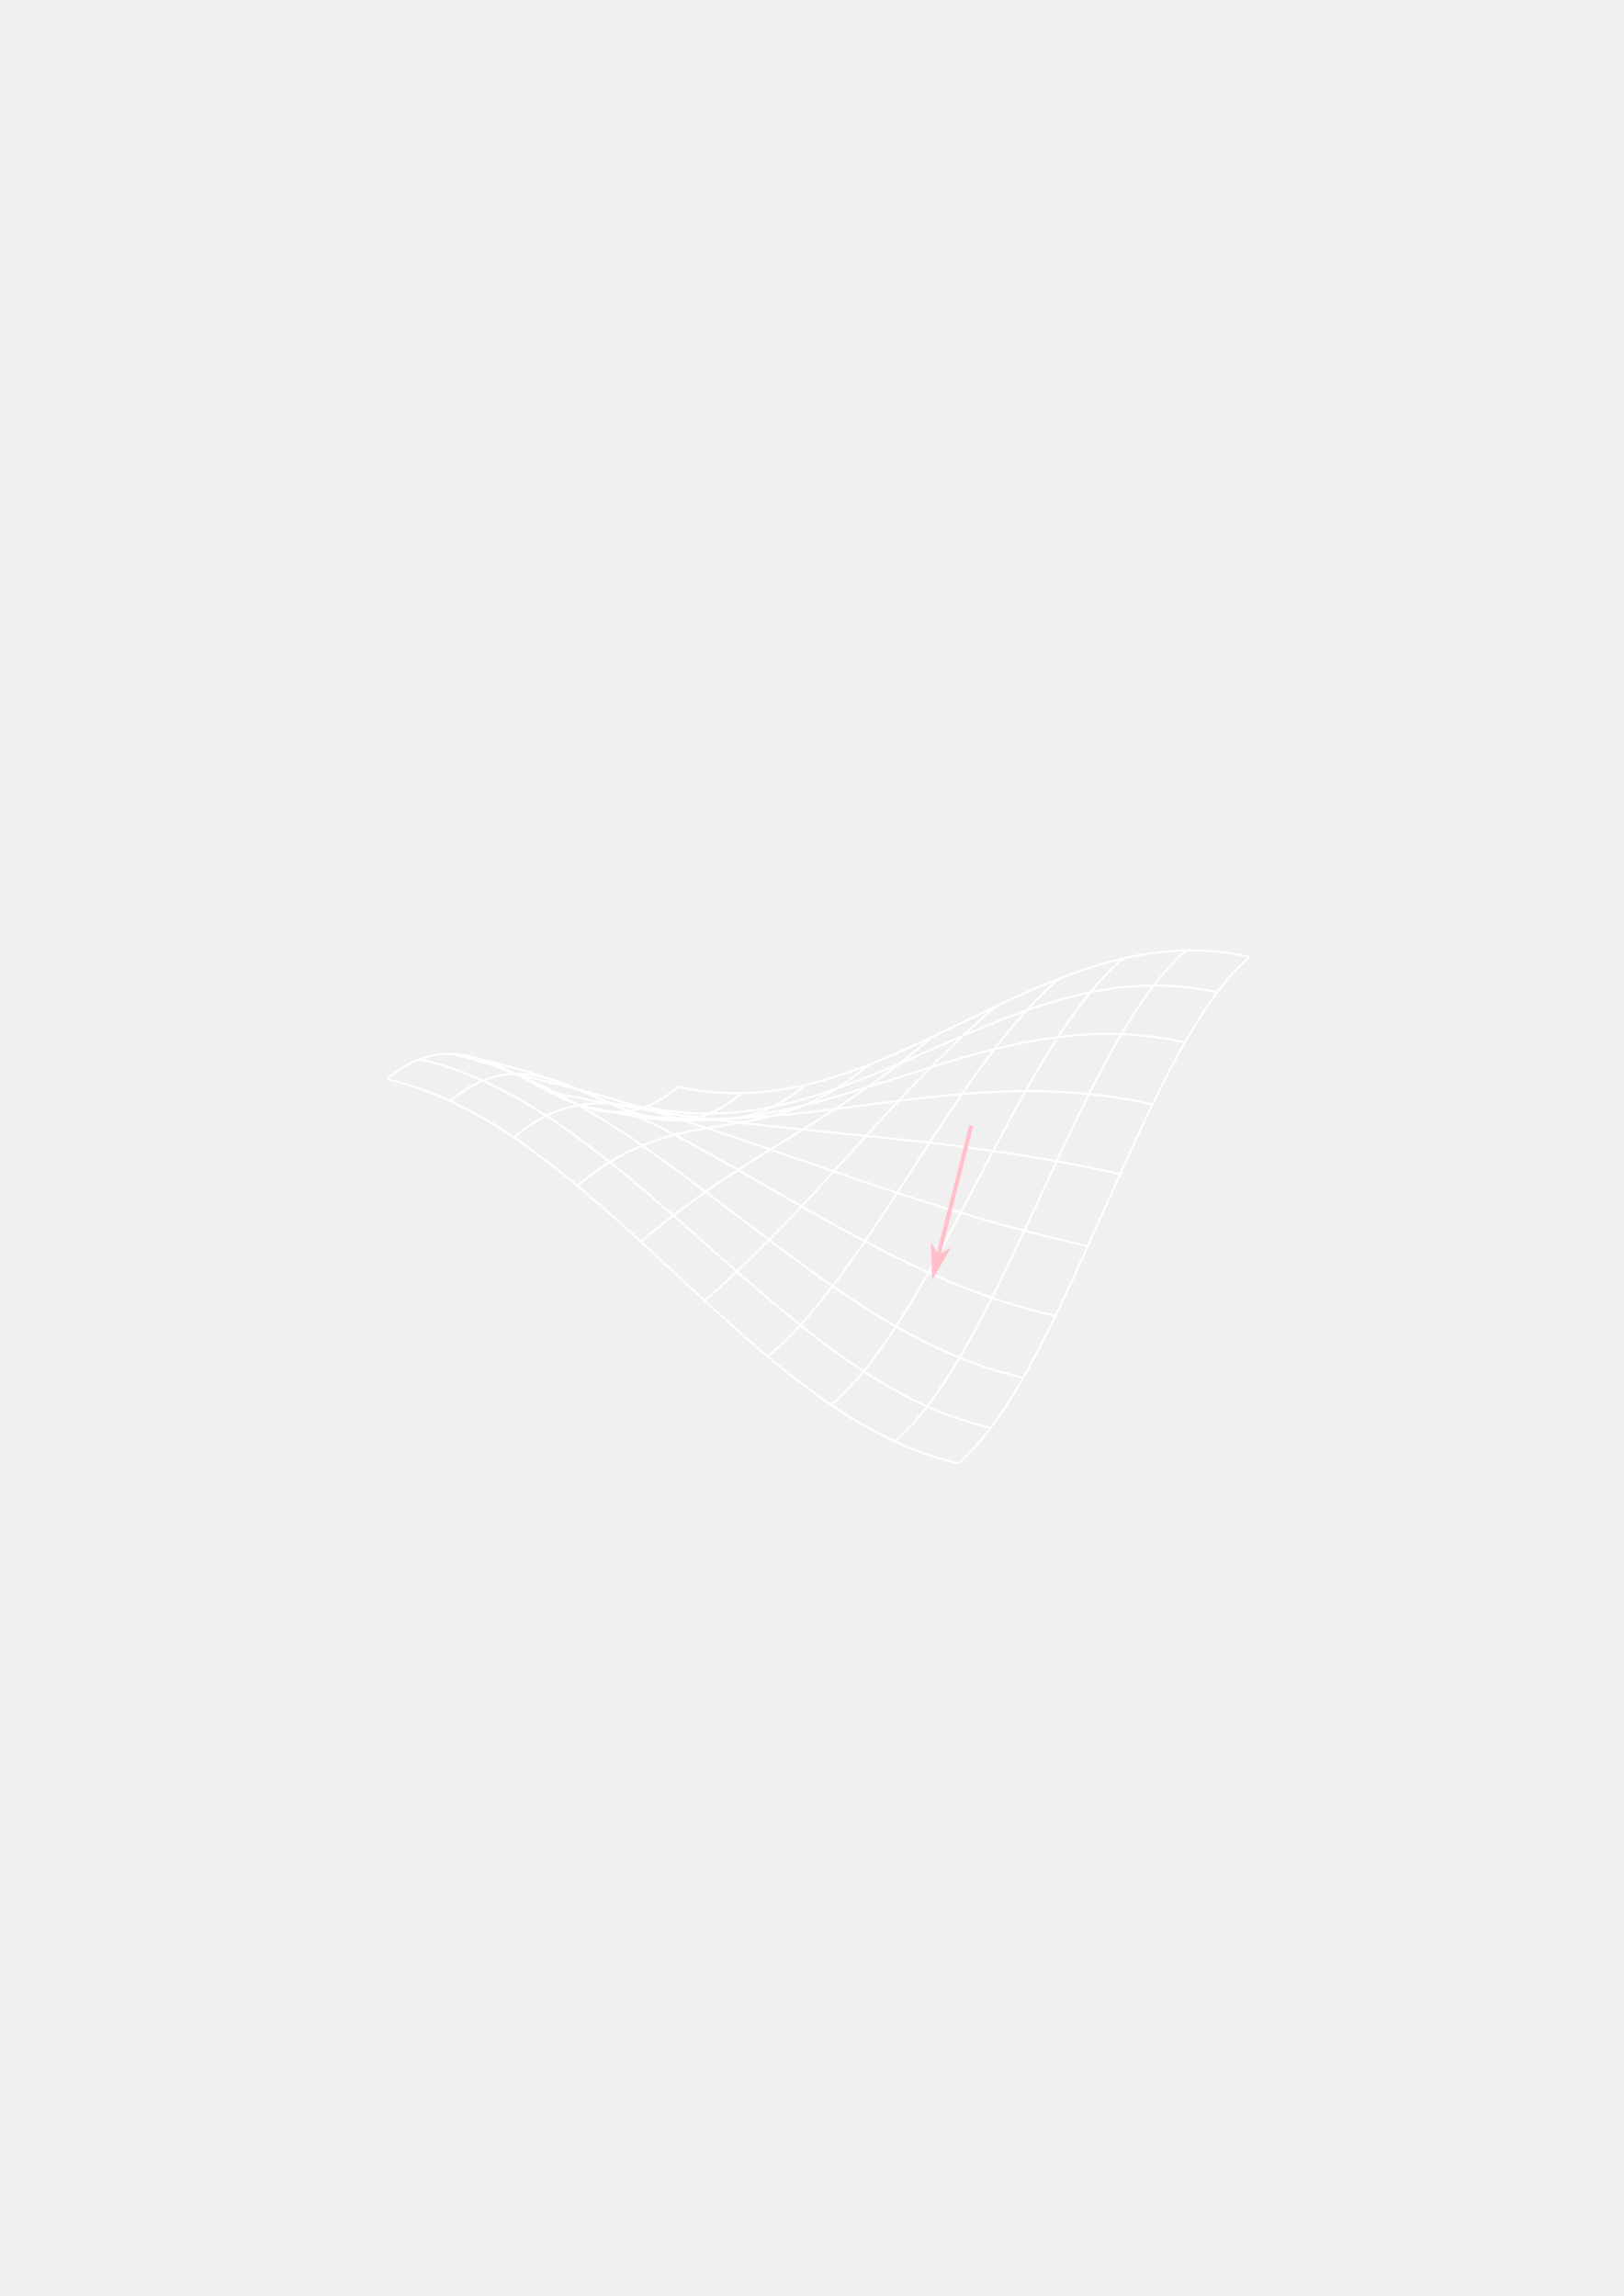
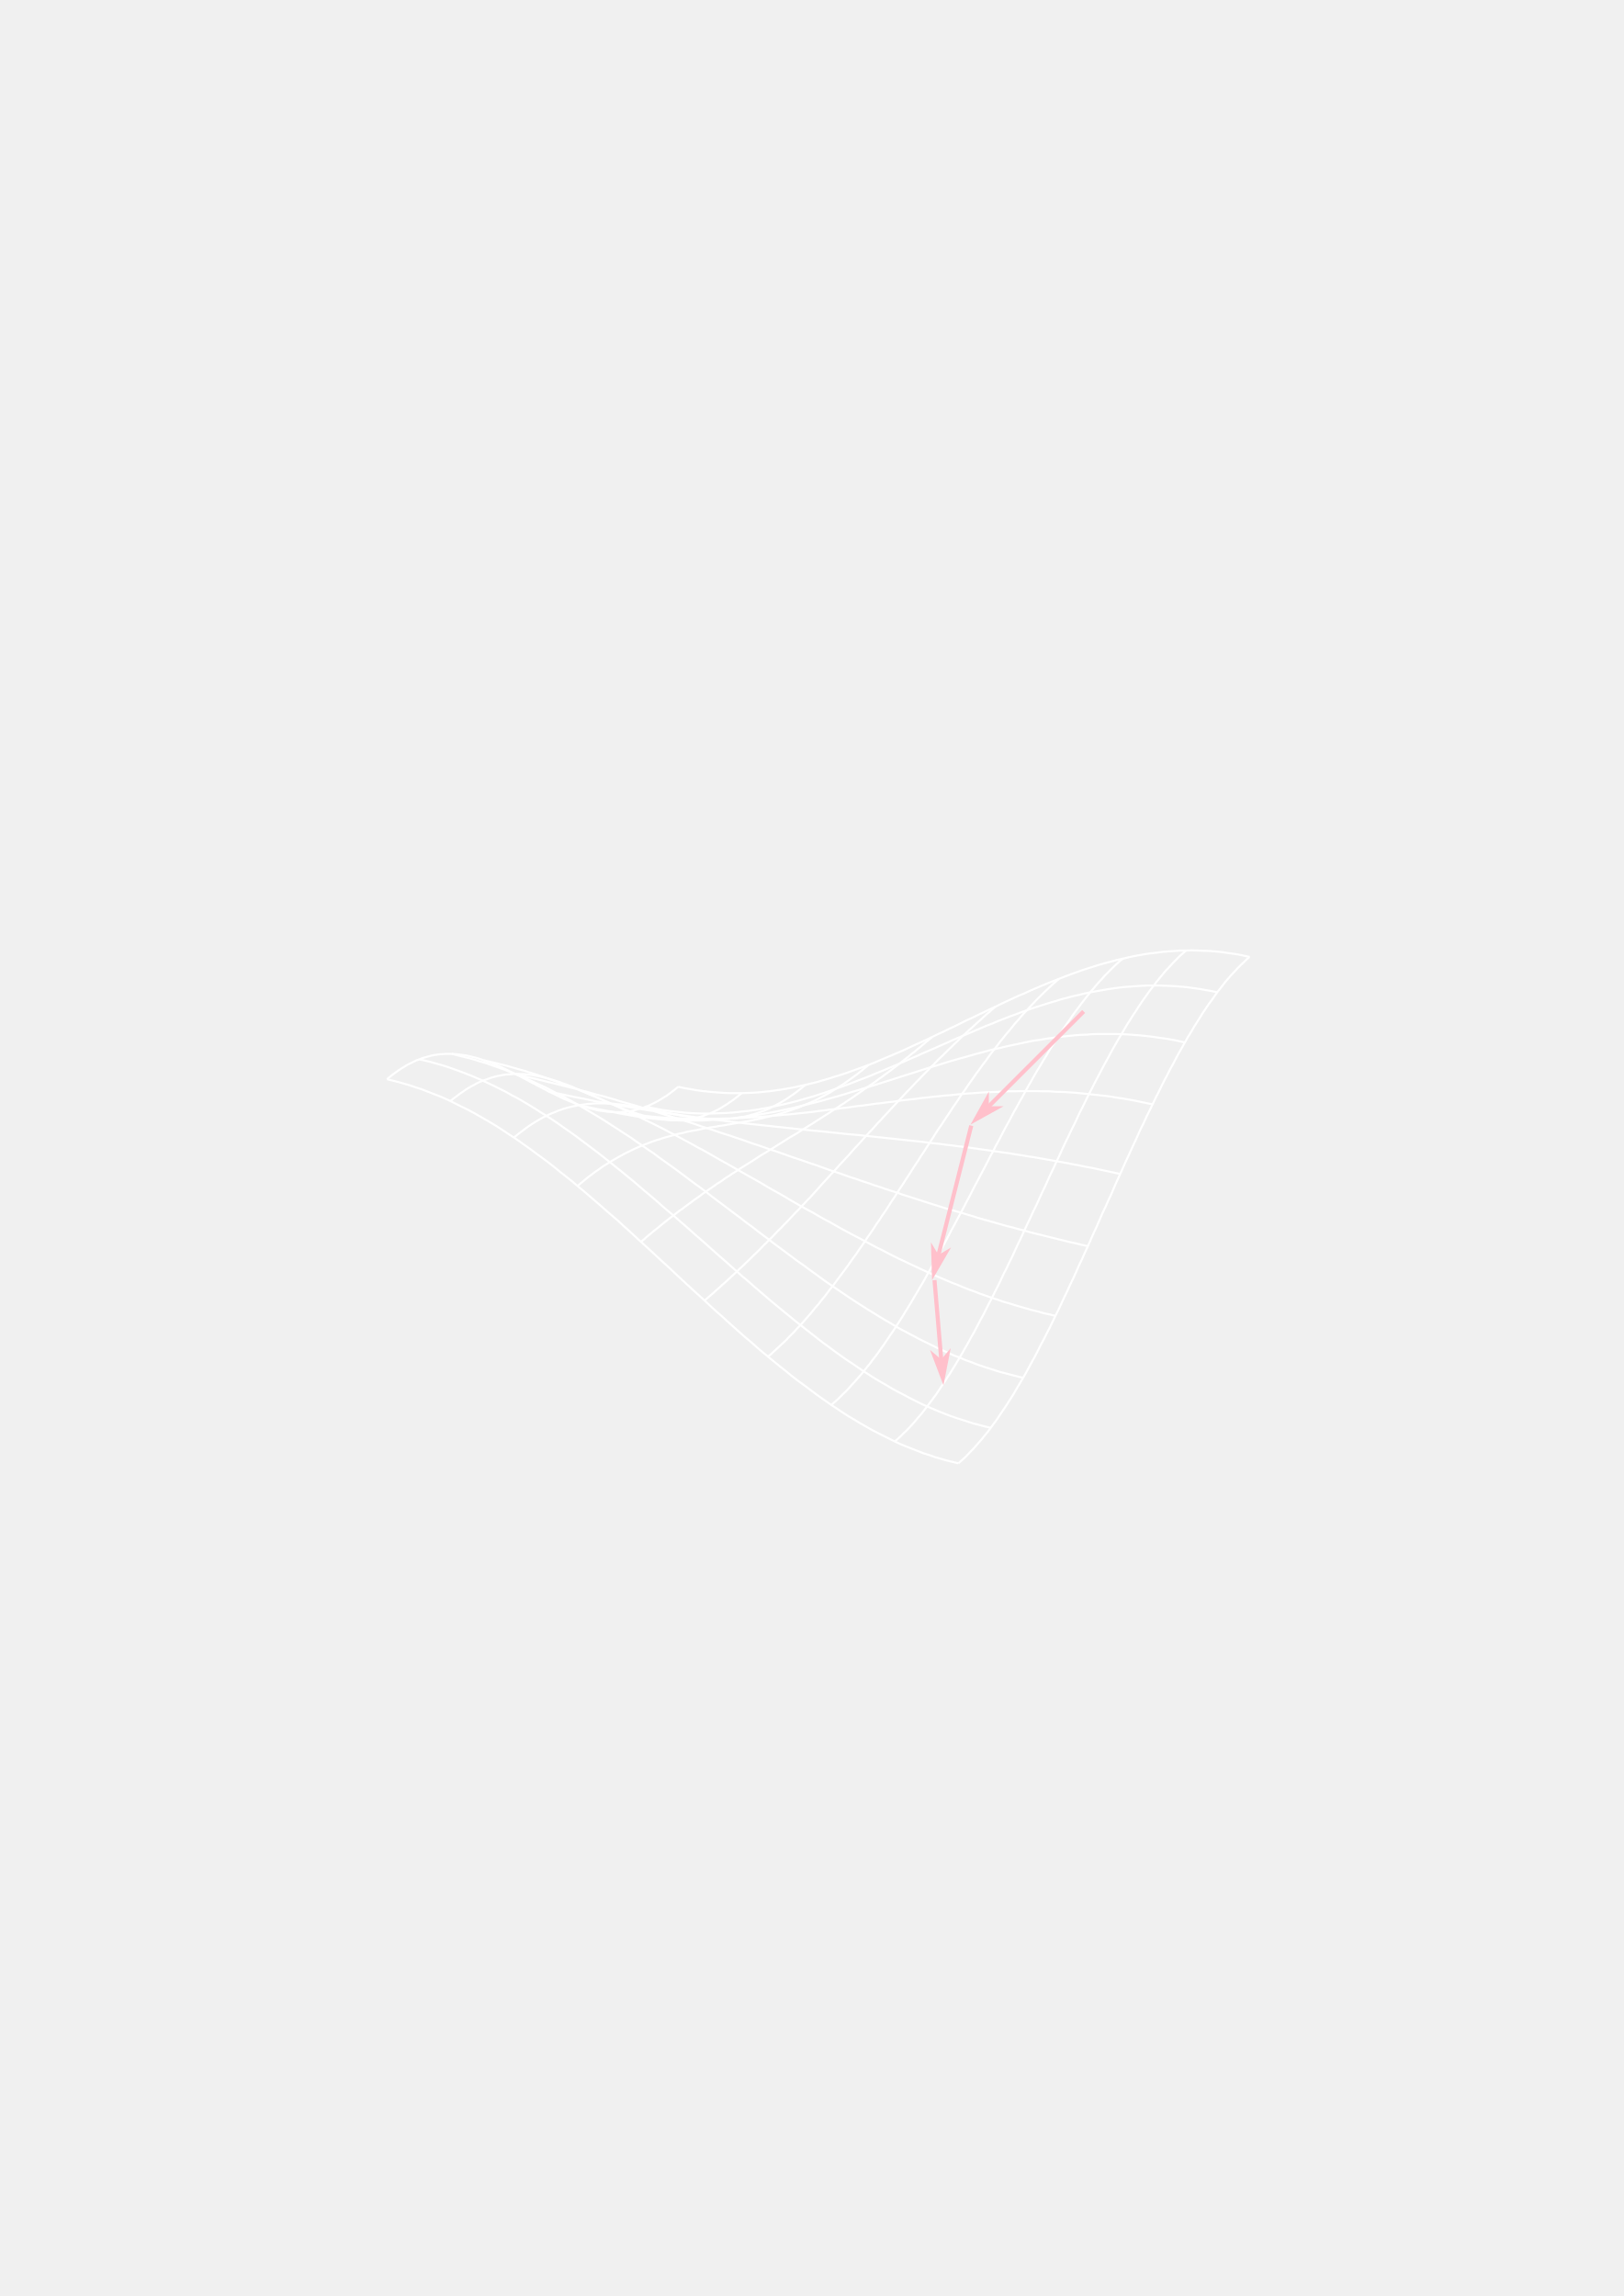
<svg xmlns="http://www.w3.org/2000/svg" xmlns:xlink="http://www.w3.org/1999/xlink" width="210mm" height="297mm" id="svg3238" version="1.1">
  <defs id="defs3240">
    <marker style="overflow:visible;" id="Arrow1Mend" refX="0.0" refY="0.0" orient="auto">
      <path transform="scale(0.4) rotate(180) translate(10,0)" style="fill-rule:evenodd;stroke:#000000;stroke-width:1.0pt;" d="M 0.0,0.0 L 5.0,-5.0 L -12.5,0.0 L 5.0,5.0 L 0.0,0.0 z " id="path4288" />
    </marker>
    <defs id="defs11">
      <circle style="stroke-width:0.5" cy="0" cx="0" id="gpDot" r="0.5" />
      <path style="stroke:currentColor;stroke-width:0.222" id="gpPt0" d="M -1,0 H 1 M 0,-1 v 2" />
      <path style="stroke:currentColor;stroke-width:0.222" id="gpPt1" d="M -1,-1 1,1 M 1,-1 -1,1" />
      <path style="stroke:currentColor;stroke-width:0.222" id="gpPt2" d="M -1,0 1,0 M 0,-1 0,1 m -1,-2 2,2 m -2,0 2,-2" />
      <rect style="stroke:currentColor;stroke-width:0.222" id="gpPt3" x="-1" y="-1" width="2" height="2" />
      <rect style="fill:currentColor;stroke:currentColor;stroke-width:0.222" id="gpPt4" x="-1" y="-1" width="2" height="2" />
      <circle style="stroke:currentColor;stroke-width:0.222" id="gpPt5" cx="0" cy="0" r="1" />
      <use height="1052.362" width="744.094" y="0" x="0" style="fill:currentColor;stroke:none" xlink:href="#gpPt5" id="gpPt6" />
      <path style="stroke:currentColor;stroke-width:0.222" id="gpPt7" d="m 0,-1.33 -1.33,2 2.66,0 z" />
      <use height="1052.362" width="744.094" y="0" x="0" style="fill:currentColor;stroke:none" xlink:href="#gpPt7" id="gpPt8" />
      <use height="1052.362" width="744.094" y="0" x="0" style="stroke:currentColor" xlink:href="#gpPt7" id="gpPt9" transform="scale(-1,-1)" />
      <use height="1052.362" width="744.094" y="0" x="0" style="fill:currentColor;stroke:none" xlink:href="#gpPt9" id="gpPt10" />
      <use height="1052.362" width="744.094" y="0" x="0" style="stroke:currentColor" xlink:href="#gpPt3" id="gpPt11" transform="matrix(0.7071068,0.7071068,-0.7071068,0.7071068,0,0)" />
      <use height="1052.362" width="744.094" y="0" x="0" style="fill:currentColor;stroke:none" xlink:href="#gpPt11" id="gpPt12" />
    </defs>
    <marker style="overflow:visible;" id="Arrow1MendH" refX="0.0" refY="0.0" orient="auto">
      <path transform="scale(0.4) rotate(180) translate(10,0)" style="stroke:#ffc0cb;stroke-width:1.0pt;fill:#ffc0cb;fill-rule:evenodd" d="M 0.0,0.0 L 5.0,-5.0 L -12.5,0.0 L 5.0,5.0 L 0.0,0.0 z " id="path4739" />
    </marker>
+     <marker style="overflow:visible" id="Arrow1MendH-7" refX="0" refY="0" orient="auto">
+       <path transform="matrix(-0.4,0,0,-0.4,-4,0)" style="fill:#ffc0cb;fill-rule:evenodd;stroke:#ffc0cb;stroke-width:1pt" d="M 0,0 5,-5 -12.5,0 5,5 0,0 z" id="path4739-4" />
+     </marker>
+     <marker style="overflow:visible" id="Arrow1MendH-9" refX="0" refY="0" orient="auto">
+       <path transform="matrix(-0.4,0,0,-0.4,-4,0)" style="fill:#ffc0cb;fill-rule:evenodd;stroke:#ffc0cb;stroke-width:1pt" d="M 0,0 5,-5 -12.5,0 5,5 0,0 z" id="path4739-2" />
+     </marker>
  </defs>
  <g id="layer1">
    <g transform="translate(100,360.9336)" style="color:#ffffff;fill:none;stroke:currentColor;stroke-width:1;stroke-linecap:butt;stroke-linejoin:miter" id="g27" />
    <g style="stroke:#ffffff" transform="translate(100,360.9336)" id="gnuplot_plot_1">
      <g style="color:#ff0000;fill:none;stroke:#ffffff;stroke-width:1;stroke-linecap:butt;stroke-linejoin:miter" id="g148">
        <path style="stroke:#ffffff" d="m 89.2,166.7 2.8,0.7 2.8,0.7 2.8,0.8 2.8,0.8 2.9,1 2.8,0.9 2.8,1.1 2.8,1.1 2.9,1.1 2.8,1.2 2.8,1.3 2.8,1.4 2.8,1.4 2.9,1.4 2.8,1.5 2.8,1.6 2.8,1.6 2.9,1.7 2.8,1.7 2.8,1.8 2.8,1.9 2.8,1.8 2.9,2 2.8,2 2.8,2 2.8,2.1 2.9,2.1 2.8,2.1 2.8,2.2 2.8,2.3 2.8,2.2 2.9,2.3 2.8,2.4 2.8,2.3 2.8,2.4 2.9,2.5 2.8,2.4 2.8,2.5 2.8,2.4 2.9,2.5 2.8,2.6 2.8,2.5 2.8,2.6 2.8,2.6 2.9,2.6 2.8,2.6 2.8,2.6 2.8,2.6 2.9,2.6 2.8,2.7 2.8,2.6 2.8,2.6 2.8,2.6 2.9,2.6 2.8,2.6 2.8,2.6 2.8,2.6 2.9,2.5 2.8,2.6 2.8,2.5 2.8,2.5 2.8,2.5 2.9,2.4 2.8,2.5 2.8,2.4 2.8,2.3 2.9,2.4 2.8,2.3 2.8,2.2 2.8,2.3 2.8,2.2 2.9,2.1 2.8,2.1 2.8,2.1 2.7,2 2.9,2 2.8,2 2.8,1.8 2.8,1.9 2.8,1.8 2.9,1.7 2.8,1.7 2.8,1.6 2.8,1.6 2.9,1.5 2.8,1.4 2.8,1.4 2.8,1.4 2.8,1.3 2.9,1.2 2.8,1.1 2.8,1.1 2.8,1.1 2.9,0.9 2.8,1 2.8,0.8 2.8,0.8 2.9,0.7 2.8,0.7 M 105,157 l 2.8,0.6 2.8,0.7 2.8,0.8 2.9,0.8 2.8,0.9 2.8,1 2.8,1 2.9,1.1 2.8,1.1 2.8,1.2 2.8,1.2 2.8,1.3 2.9,1.4 2.8,1.4 2.8,1.4 2.8,1.6 2.9,1.5 2.8,1.6 2.8,1.7 2.8,1.7 2.8,1.8 2.9,1.8 2.8,1.8 2.8,1.9 2.8,2 2.9,2 2.8,2 2.8,2.1 2.8,2.1 2.8,2.1 2.9,2.2 2.8,2.2 2.8,2.2 2.8,2.3 2.9,2.3 2.8,2.3 2.8,2.3 2.8,2.4 2.8,2.4 2.9,2.4 2.8,2.4 2.8,2.5 2.8,2.4 2.9,2.4 2.8,2.5 2.8,2.4 2.8,2.5 2.8,2.5 2.9,2.5 2.8,2.5 2.8,2.5 2.8,2.5 2.9,2.5 2.8,2.5 2.8,2.5 2.8,2.5 2.9,2.4 2.8,2.5 2.8,2.4 2.8,2.4 2.8,2.4 2.9,2.4 2.8,2.3 2.8,2.3 2.8,2.3 2.9,2.3 2.8,2.2 2.8,2.2 2.8,2.2 2.7,2.1 2.9,2.1 2.8,2.1 2.8,2 2.8,2 2.9,1.9 2.8,1.9 2.8,1.9 2.8,1.8 2.8,1.8 2.9,1.7 2.8,1.6 2.8,1.7 2.8,1.5 2.9,1.5 2.8,1.5 2.8,1.4 2.8,1.4 2.8,1.3 2.9,1.2 2.8,1.2 2.8,1.1 2.8,1.1 2.9,1 2.8,0.9 2.8,0.9 2.8,0.9 2.8,0.7 2.9,0.8 2.8,0.6 m -263.5,-182.8 2.8,0.7 2.8,0.7 2.9,0.7 2.8,0.8 2.8,0.9 2.8,0.8 2.8,1 2.9,1 2.8,1 2.8,1.1 2.8,1.1 2.9,1.2 2.8,1.2 2.8,1.3 2.8,1.3 2.9,1.3 2.8,1.4 2.8,1.5 2.8,1.4 2.8,1.5 2.9,1.6 2.8,1.6 2.8,1.6 2.8,1.7 2.9,1.7 2.8,1.7 2.8,1.8 2.8,1.8 2.8,1.8 2.9,1.9 2.8,1.8 2.8,2 2.8,1.9 2.9,2 2.8,1.9 2.8,2.1 2.8,2 2.8,2 2.9,2.1 2.8,2.1 2.8,2.1 2.8,2.1 2.9,2.1 2.8,2.1 2.8,2.2 2.8,2.1 2.8,2.1 2.9,2.2 2.8,2.1 2.8,2.1 2.8,2.2 2.9,2.1 2.8,2.2 2.8,2.1 2.8,2.1 2.8,2.2 2.9,2.1 2.8,2.1 2.8,2.1 2.8,2.1 2.9,2 2.8,2.1 2.8,2 2.7,2 2.8,2 2.9,2 2.8,1.9 2.8,1.9 2.8,1.9 2.9,1.9 2.8,1.8 2.8,1.8 2.8,1.7 2.9,1.8 2.8,1.7 2.8,1.6 2.8,1.7 2.8,1.6 2.9,1.5 2.8,1.5 2.8,1.5 2.8,1.4 2.9,1.4 2.8,1.4 2.8,1.3 2.8,1.2 2.8,1.3 2.9,1.1 2.8,1.2 2.8,1 2.8,1.1 2.9,1 2.8,0.9 2.8,0.9 2.8,0.9 2.8,0.7 2.9,0.8 2.8,0.7 2.8,0.7 m -263.5,-155.2 2.8,0.6 2.9,0.7 2.8,0.7 2.8,0.7 2.8,0.8 2.8,0.8 2.9,0.8 2.8,0.9 2.8,0.9 2.8,0.9 2.9,1 2.8,1 2.8,1 2.8,1 2.8,1.1 2.9,1.1 2.8,1.1 2.8,1.2 2.8,1.1 2.9,1.2 2.8,1.3 2.8,1.2 2.8,1.3 2.8,1.3 2.9,1.3 2.8,1.4 2.8,1.4 2.8,1.4 2.9,1.4 2.8,1.4 2.8,1.4 2.8,1.5 2.9,1.5 2.8,1.5 2.8,1.5 2.8,1.5 2.8,1.6 2.9,1.5 2.8,1.6 2.8,1.6 2.8,1.6 2.9,1.6 2.8,1.6 2.8,1.6 2.8,1.6 2.8,1.6 2.9,1.6 2.8,1.6 2.8,1.7 2.8,1.6 2.9,1.6 2.8,1.6 2.8,1.7 2.8,1.6 2.8,1.6 2.9,1.6 2.8,1.5 2.7,1.6 2.8,1.6 2.9,1.5 2.8,1.6 2.8,1.6 2.8,1.5 2.8,1.5 2.9,1.5 2.8,1.5 2.8,1.5 2.8,1.5 2.9,1.4 2.8,1.5 2.8,1.4 2.8,1.4 2.8,1.3 2.9,1.4 2.8,1.3 2.8,1.3 2.8,1.3 2.9,1.3 2.8,1.2 2.8,1.2 2.8,1.2 2.9,1.1 2.8,1.2 2.8,1.1 2.8,1 2.8,1.1 2.9,1 2.8,1 2.8,0.9 2.8,1 2.9,0.8 2.8,0.9 2.8,0.8 2.8,0.8 2.8,0.8 2.9,0.7 2.8,0.8 2.8,0.6 2.8,0.7 m -263.5,-118 2.9,0.6 2.8,0.7 2.8,0.6 2.8,0.7 2.8,0.7 2.9,0.7 2.8,0.7 2.8,0.7 2.8,0.7 2.9,0.7 2.8,0.8 2.8,0.7 2.8,0.8 2.8,0.8 2.9,0.7 2.8,0.8 2.8,0.8 2.8,0.9 2.9,0.8 2.8,0.8 2.8,0.8 2.8,0.9 2.8,0.8 2.9,0.9 2.8,0.9 2.8,0.9 2.8,0.8 2.9,0.9 2.8,0.9 2.8,0.9 2.8,0.9 2.8,1 2.9,0.9 2.8,0.9 2.8,1 2.8,0.9 2.9,0.9 2.8,1 2.8,0.9 2.8,1 2.8,1 2.9,0.9 2.8,1 2.8,1 2.8,0.9 2.9,1 2.8,1 2.8,1 2.8,0.9 2.9,1 2.8,1 2.8,0.9 2.7,1 2.8,1 2.9,1 2.8,0.9 2.8,1 2.8,1 2.9,0.9 2.8,1 2.8,0.9 2.8,1 2.8,0.9 2.9,1 2.8,0.9 2.8,0.9 2.8,1 2.9,0.9 2.8,0.9 2.8,0.9 2.8,0.9 2.8,0.9 2.9,0.9 2.8,0.9 2.8,0.8 2.8,0.8 2.9,0.8 2.8,0.9 2.8,0.8 2.8,0.9 2.8,0.8 2.9,0.8 2.8,0.8 2.8,0.8 2.8,0.8 2.9,0.7 2.8,0.8 2.8,0.7 2.8,0.8 2.8,0.7 2.9,0.7 2.8,0.7 2.8,0.7 2.8,0.7 2.9,0.7 2.8,0.7 2.8,0.6 2.8,0.7 2.9,0.6 m -263.6,-75.6 2.9,0.6 2.8,0.6 2.8,0.6 2.8,0.6 2.9,0.6 2.8,0.5 2.8,0.6 2.8,0.6 2.9,0.5 2.8,0.5 2.8,0.5 2.8,0.5 2.8,0.5 2.9,0.5 2.8,0.5 2.8,0.4 2.8,0.5 2.9,0.4 2.8,0.5 2.8,0.4 2.8,0.4 2.8,0.4 2.9,0.4 2.8,0.4 2.8,0.4 2.8,0.4 2.9,0.4 2.8,0.3 2.8,0.4 2.8,0.3 2.8,0.4 2.9,0.3 2.8,0.3 2.8,0.4 2.8,0.3 2.9,0.3 2.8,0.3 2.8,0.3 2.8,0.3 2.8,0.3 2.9,0.3 2.8,0.3 2.8,0.3 2.8,0.3 2.9,0.3 2.8,0.3 2.7,0.2 2.8,0.3 2.8,0.3 2.9,0.3 2.8,0.3 2.8,0.3 2.8,0.2 2.9,0.3 2.8,0.3 2.8,0.3 2.8,0.3 2.9,0.3 2.8,0.3 2.8,0.3 2.8,0.3 2.8,0.3 2.9,0.3 2.8,0.3 2.8,0.3 2.8,0.4 2.9,0.3 2.8,0.3 2.8,0.4 2.8,0.3 2.8,0.4 2.9,0.3 2.8,0.4 2.8,0.4 2.8,0.4 2.9,0.4 2.8,0.4 2.8,0.4 2.8,0.4 2.8,0.4 2.9,0.5 2.8,0.4 2.8,0.5 2.8,0.4 2.9,0.5 2.8,0.5 2.8,0.5 2.8,0.5 2.8,0.5 2.9,0.5 2.8,0.6 2.8,0.5 2.8,0.6 2.9,0.5 2.8,0.6 2.8,0.6 2.8,0.6 2.8,0.6 2.9,0.6 h 0.01" id="path150" />
        <path style="stroke:#ffffff" d="m 184.1,179.6 2.8,0.6 2.8,0.6 2.8,0.6 2.9,0.5 2.8,0.5 2.8,0.4 2.8,0.4 2.8,0.4 2.9,0.4 2.8,0.3 2.8,0.3 2.8,0.3 2.9,0.3 2.8,0.2 2.8,0.2 2.8,0.1 2.8,0.1 2.9,0.1 2.8,0.1 2.8,0.1 2.8,0 2.9,0 2.8,0 2.8,-0.1 2.8,-0.1 2.9,0 2.8,-0.2 2.8,-0.1 2.8,-0.2 2.8,-0.1 2.9,-0.2 2.8,-0.2 2.8,-0.3 2.8,-0.2 2.9,-0.3 2.8,-0.2 2.8,-0.3 2.8,-0.3 2.8,-0.3 2.9,-0.3 2.8,-0.4 2.7,-0.3 2.8,-0.4 2.9,-0.3 2.8,-0.4 2.8,-0.3 2.8,-0.4 2.8,-0.4 2.9,-0.3 2.8,-0.4 2.8,-0.4 2.8,-0.3 2.9,-0.4 2.8,-0.3 2.8,-0.4 2.8,-0.4 2.8,-0.3 2.9,-0.3 2.8,-0.4 2.8,-0.3 2.8,-0.3 2.9,-0.3 2.8,-0.3 2.8,-0.2 2.8,-0.3 2.8,-0.3 2.9,-0.2 2.8,-0.2 2.8,-0.2 2.8,-0.2 2.9,-0.1 2.8,-0.1 2.8,-0.2 2.8,-0.1 2.9,0 2.8,-0.1 2.8,0 2.8,0 2.8,0 2.9,0.1 2.8,0 2.8,0.2 2.8,0.1 2.9,0.1 2.8,0.2 2.8,0.2 2.8,0.3 2.8,0.3 2.9,0.3 2.8,0.3 2.8,0.3 2.8,0.4 2.9,0.5 2.8,0.4 2.8,0.5 2.8,0.5 2.8,0.6 2.9,0.6 2.8,0.6 m -263.5,3.8 2.8,0.6 2.8,0.5 2.9,0.5 2.8,0.5 2.8,0.4 2.8,0.4 2.8,0.3 2.9,0.3 2.8,0.2 2.8,0.2 2.8,0.1 2.9,0.1 2.8,0 2.8,0 2.8,0 2.8,-0.1 2.9,-0.2 2.8,-0.2 2.8,-0.2 2.8,-0.2 2.9,-0.3 2.8,-0.4 2.8,-0.3 2.8,-0.4 2.8,-0.5 2.9,-0.5 2.8,-0.5 2.8,-0.5 2.8,-0.6 2.9,-0.6 2.8,-0.6 2.8,-0.7 2.8,-0.7 2.9,-0.7 2.8,-0.7 2.7,-0.7 2.8,-0.8 2.8,-0.8 2.9,-0.8 2.8,-0.8 2.8,-0.9 2.8,-0.8 2.9,-0.9 2.8,-0.9 2.8,-0.8 2.8,-0.9 2.8,-0.9 2.9,-0.9 2.8,-0.9 2.8,-0.9 2.8,-0.9 2.9,-0.9 2.8,-0.9 2.8,-0.9 2.8,-0.9 2.8,-0.8 2.9,-0.9 2.8,-0.9 2.8,-0.8 2.8,-0.8 2.9,-0.8 2.8,-0.8 2.8,-0.8 2.8,-0.7 2.8,-0.8 2.9,-0.7 2.8,-0.6 2.8,-0.7 2.8,-0.6 2.9,-0.6 2.8,-0.6 2.8,-0.6 2.8,-0.5 2.8,-0.4 2.9,-0.5 2.8,-0.4 2.8,-0.4 2.8,-0.3 2.9,-0.3 2.8,-0.3 2.8,-0.2 2.8,-0.1 2.8,-0.2 2.9,-0.1 2.8,0 2.8,0 2.8,0 2.9,0.1 2.8,0.1 2.8,0.2 2.8,0.2 2.9,0.3 2.8,0.3 2.8,0.4 2.8,0.4 2.8,0.4 2.9,0.5 2.8,0.6 2.8,0.6 m -263.5,31.4 2.8,0.6 2.9,0.6 2.8,0.5 2.8,0.4 2.8,0.3 2.8,0.3 2.9,0.3 2.8,0.2 2.8,0.1 2.8,0.1 2.9,0 2.8,-0.1 2.8,-0.1 2.8,-0.1 2.8,-0.2 2.9,-0.3 2.8,-0.3 2.8,-0.3 2.8,-0.4 2.9,-0.5 2.8,-0.5 2.8,-0.6 2.8,-0.6 2.8,-0.6 2.9,-0.7 2.8,-0.7 2.8,-0.8 2.8,-0.8 2.9,-0.8 2.7,-0.9 2.8,-0.9 2.8,-1 2.8,-1 2.9,-1 2.8,-1 2.8,-1.1 2.8,-1.1 2.9,-1.1 2.8,-1.1 2.8,-1.2 2.8,-1.1 2.8,-1.2 2.9,-1.2 2.8,-1.2 2.8,-1.2 2.8,-1.3 2.9,-1.2 2.8,-1.3 2.8,-1.2 2.8,-1.2 2.9,-1.3 2.8,-1.2 2.8,-1.3 2.8,-1.2 2.8,-1.2 2.9,-1.2 2.8,-1.2 2.8,-1.2 2.8,-1.2 2.9,-1.1 2.8,-1.2 2.8,-1.1 2.8,-1.1 2.8,-1 2.9,-1.1 2.8,-1 2.8,-1 2.8,-0.9 2.9,-0.9 2.8,-0.9 2.8,-0.8 2.8,-0.9 2.8,-0.7 2.9,-0.8 2.8,-0.6 2.8,-0.7 2.8,-0.6 2.9,-0.5 2.8,-0.5 2.8,-0.5 2.8,-0.4 2.8,-0.4 2.9,-0.3 2.8,-0.2 2.8,-0.2 2.8,-0.2 2.9,-0.1 2.8,0 2.8,0 2.8,0.1 2.8,0.1 2.9,0.2 2.8,0.2 2.8,0.3 2.8,0.4 2.9,0.4 2.8,0.5 2.8,0.5 2.8,0.6 m -263.5,46.2 2.8,0.6 2.9,0.5 2.8,0.5 2.8,0.4 2.8,0.3 2.9,0.3 2.8,0.2 2.8,0.2 2.8,0.1 2.9,0 2.8,0 2.8,-0.1 2.8,-0.1 2.8,-0.2 2.9,-0.3 2.8,-0.3 2.8,-0.4 2.8,-0.4 2.9,-0.5 2.8,-0.5 2.8,-0.6 2.8,-0.6 2.8,-0.7 2.9,-0.7 2.7,-0.8 2.8,-0.8 2.8,-0.9 2.9,-0.9 2.8,-0.9 2.8,-1 2.8,-1 2.8,-1 2.9,-1.1 2.8,-1.1 2.8,-1.2 2.8,-1.2 2.9,-1.2 2.8,-1.2 2.8,-1.2 2.8,-1.3 2.8,-1.3 2.9,-1.3 2.8,-1.3 2.8,-1.3 2.8,-1.4 2.9,-1.3 2.8,-1.4 2.8,-1.3 2.8,-1.4 2.8,-1.4 2.9,-1.3 2.8,-1.4 2.8,-1.3 2.8,-1.4 2.9,-1.3 2.8,-1.4 2.8,-1.3 2.8,-1.3 2.8,-1.3 2.9,-1.2 2.8,-1.3 2.8,-1.2 2.8,-1.2 2.9,-1.2 2.8,-1.1 2.8,-1.1 2.8,-1.1 2.9,-1.1 2.8,-1 2.8,-1 2.8,-0.9 2.8,-0.9 2.9,-0.9 2.8,-0.8 2.8,-0.7 2.8,-0.8 2.9,-0.6 2.8,-0.7 2.8,-0.6 2.8,-0.5 2.8,-0.5 2.9,-0.4 2.8,-0.3 2.8,-0.4 2.8,-0.2 2.9,-0.2 2.8,-0.2 2.8,0 2.8,-0.1 2.8,0.1 2.9,0.1 2.8,0.1 2.8,0.2 2.8,0.3 2.9,0.4 2.8,0.4 2.8,0.4 2.8,0.6 2.8,0.6 m -421.6,59.8 1.4,-1.2 1.4,-1.1 1.5,-1.1 1.4,-1 1.4,-0.9 1.5,-0.9 1.4,-0.9 1.5,-0.7 1.4,-0.7 1.4,-0.7 1.5,-0.5 1.4,-0.6 1.4,-0.4 1.5,-0.4 1.4,-0.4 1.5,-0.3 1.4,-0.2 1.4,-0.2 1.5,-0.1 1.4,-0.1 1.5,0 1.4,0 1.4,0.1 1.5,0.1 1.4,0.2 1.4,0.2 1.5,0.2 1.4,0.3 1.5,0.4 1.4,0.3 1.4,0.4 1.5,0.5 1.4,0.5 1.4,0.5 1.5,0.5 1.4,0.6 1.5,0.6 1.4,0.6 1.4,0.6 1.5,0.7 1.4,0.7 1.5,0.7 1.4,0.7 1.4,0.7 1.5,0.7 1.4,0.8 1.4,0.7 1.5,0.8 1.4,0.8 1.5,0.7 1.4,0.8 1.4,0.7 1.5,0.8 1.4,0.7 1.4,0.8 1.5,0.7 1.4,0.7 1.5,0.7 1.4,0.7 1.4,0.7 1.5,0.6 1.4,0.6 1.5,0.6 1.4,0.6 1.4,0.5 1.5,0.5 1.4,0.5 1.4,0.4 1.5,0.5 1.4,0.3 1.5,0.4 1.4,0.3 1.4,0.2 1.5,0.2 1.4,0.2 1.4,0.1 1.5,0.1 1.4,0 1.5,0 1.4,-0.1 1.4,-0.1 1.5,-0.2 1.4,-0.2 1.5,-0.3 1.4,-0.4 1.4,-0.4 1.5,-0.4 1.4,-0.6 1.4,-0.5 1.5,-0.7 1.4,-0.7 1.5,-0.8 1.4,-0.8 1.4,-0.9 1.5,-0.9 1.4,-1 1.4,-1.1 1.5,-1.1 1.4,-1.2 m -111.3,7 1.4,-1.2 1.5,-1.1 1.4,-1.1 1.5,-1 1.4,-1 1.4,-0.9 1.5,-0.9 1.4,-0.7 1.4,-0.8 1.5,-0.7 1.4,-0.6 1.5,-0.5 1.4,-0.5 1.4,-0.5 1.5,-0.4 1.4,-0.4 1.4,-0.2 1.5,-0.3 1.4,-0.2 1.5,-0.1 1.4,-0.1 1.4,-0.1 1.5,0 1.4,0.1 1.5,0 1.4,0.2 1.4,0.1 1.5,0.2 1.4,0.3 1.4,0.2 1.5,0.4 1.4,0.3 1.5,0.4 1.4,0.4 1.4,0.4 1.5,0.5 1.4,0.4 1.4,0.6 1.5,0.5 1.4,0.5 1.5,0.6 1.4,0.6 1.4,0.6 1.5,0.6 1.4,0.6 1.5,0.6 1.4,0.7 1.4,0.6 1.5,0.6 1.4,0.7 1.4,0.6 1.5,0.7 1.4,0.6 1.5,0.6 1.4,0.6 1.4,0.6 1.5,0.6 1.4,0.6 1.4,0.6 1.5,0.5 1.4,0.6 1.5,0.5 1.4,0.4 1.4,0.5 1.5,0.4 1.4,0.4 1.5,0.4 1.4,0.4 1.4,0.3 1.5,0.2 1.4,0.3 1.4,0.2 1.5,0.1 1.4,0.2 1.5,0.1 1.4,0 1.4,0 1.5,-0.1 1.4,-0.1 1.4,-0.1 1.5,-0.2 1.4,-0.2 1.5,-0.3 1.4,-0.4 1.4,-0.4 1.5,-0.4 1.4,-0.6 1.5,-0.5 1.4,-0.6 1.4,-0.7 1.5,-0.7 1.4,-0.8 1.4,-0.9 1.5,-0.9 1.4,-1 1.5,-1 1.4,-1.1 1.4,-1.1 1.5,-1.2 h 0.01" id="path152" />
        <path style="stroke:#ffffff" d="m 151.2,195.2 1.5,-1.2 1.4,-1.1 1.5,-1.1 1.4,-1.1 1.4,-1 1.5,-1 1.4,-0.9 1.5,-0.9 1.4,-0.8 1.4,-0.8 1.5,-0.7 1.4,-0.7 1.4,-0.6 1.5,-0.6 1.4,-0.6 1.5,-0.5 1.4,-0.5 1.4,-0.4 1.5,-0.4 1.4,-0.3 1.4,-0.3 1.5,-0.3 1.4,-0.2 1.5,-0.2 1.4,-0.2 1.4,-0.1 1.5,-0.1 1.4,-0.1 1.5,0 1.4,0 1.4,0 1.5,0.1 1.4,0 1.4,0.1 1.5,0.2 1.4,0.1 1.5,0.2 1.4,0.2 1.4,0.2 1.5,0.2 1.4,0.2 1.4,0.3 1.5,0.2 1.4,0.3 1.5,0.3 1.4,0.2 1.4,0.3 1.5,0.3 1.4,0.3 1.5,0.3 1.4,0.3 1.4,0.3 1.5,0.3 1.4,0.3 1.4,0.2 1.5,0.3 1.4,0.3 1.5,0.2 1.4,0.2 1.4,0.3 1.5,0.2 1.4,0.2 1.4,0.1 1.5,0.2 1.4,0.1 1.5,0.1 1.4,0.1 1.4,0 1.5,0 1.4,0 1.5,0 1.4,-0.1 1.4,0 1.5,-0.2 1.4,-0.1 1.4,-0.2 1.5,-0.3 1.4,-0.2 1.5,-0.3 1.4,-0.4 1.4,-0.4 1.5,-0.4 1.4,-0.5 1.4,-0.5 1.5,-0.5 1.4,-0.6 1.5,-0.7 1.4,-0.7 1.4,-0.7 1.5,-0.8 1.4,-0.8 1.5,-0.9 1.4,-0.9 1.4,-1 1.5,-1 1.4,-1 1.4,-1.1 1.5,-1.2 1.4,-1.2 m -111.3,49.4 1.4,-1.2 1.5,-1.2 1.4,-1.2 1.4,-1.1 1.5,-1.1 1.4,-1.1 1.5,-1 1.4,-1 1.4,-1 1.5,-0.9 1.4,-0.9 1.5,-0.9 1.4,-0.8 1.4,-0.8 1.5,-0.8 1.4,-0.8 1.4,-0.7 1.5,-0.7 1.4,-0.7 1.5,-0.7 1.4,-0.6 1.4,-0.6 1.5,-0.6 1.4,-0.5 1.4,-0.6 1.5,-0.5 1.4,-0.5 1.5,-0.4 1.4,-0.5 1.4,-0.4 1.5,-0.4 1.4,-0.4 1.5,-0.4 1.4,-0.4 1.4,-0.3 1.5,-0.3 1.4,-0.4 1.4,-0.3 1.5,-0.3 1.4,-0.2 1.5,-0.3 1.4,-0.3 1.4,-0.3 1.5,-0.2 1.4,-0.3 1.4,-0.2 1.5,-0.2 1.4,-0.3 1.5,-0.2 1.4,-0.2 1.4,-0.3 1.5,-0.2 1.4,-0.3 1.5,-0.2 1.4,-0.3 1.4,-0.2 1.5,-0.3 1.4,-0.2 1.4,-0.3 1.5,-0.3 1.4,-0.3 1.5,-0.3 1.4,-0.3 1.4,-0.4 1.5,-0.3 1.4,-0.4 1.4,-0.3 1.5,-0.4 1.4,-0.4 1.5,-0.5 1.4,-0.4 1.4,-0.5 1.5,-0.5 1.4,-0.5 1.5,-0.5 1.4,-0.6 1.4,-0.6 1.5,-0.6 1.4,-0.6 1.4,-0.6 1.5,-0.7 1.3,-0.7 1.5,-0.8 1.4,-0.7 1.4,-0.8 1.5,-0.8 1.4,-0.9 1.4,-0.9 1.5,-0.9 1.4,-0.9 1.5,-1 1.4,-1 1.4,-1 1.5,-1.1 1.4,-1 1.5,-1.2 1.4,-1.1 1.4,-1.2 1.5,-1.2 m -111.3,86.5 1.5,-1.2 1.4,-1.3 1.5,-1.2 1.4,-1.2 1.4,-1.1 1.5,-1.2 1.4,-1.2 1.4,-1.1 1.5,-1.2 1.4,-1.1 1.5,-1.1 1.4,-1.1 1.4,-1.1 1.5,-1 1.4,-1.1 1.5,-1.1 1.4,-1 1.4,-1.1 1.5,-1 1.4,-1 1.4,-1.1 1.5,-1 1.4,-1 1.5,-1 1.4,-1 1.4,-1 1.5,-0.9 1.4,-1 1.4,-1 1.5,-0.9 1.4,-1 1.5,-0.9 1.4,-0.9 1.4,-1 1.5,-0.9 1.4,-0.9 1.5,-0.9 1.4,-0.9 1.4,-0.9 1.5,-1 1.4,-0.9 1.4,-0.8 1.5,-0.9 1.4,-0.9 1.5,-0.9 1.4,-0.9 1.4,-0.9 1.5,-0.9 1.4,-0.9 1.4,-0.9 1.5,-0.9 1.4,-0.8 1.5,-0.9 1.4,-0.9 1.4,-0.9 1.5,-0.9 1.4,-0.9 1.5,-0.9 1.4,-0.9 1.4,-0.9 1.4,-0.9 1.4,-0.9 1.4,-0.9 1.5,-0.9 1.4,-1 1.5,-0.9 1.4,-0.9 1.4,-1 1.5,-0.9 1.4,-1 1.4,-0.9 1.5,-1 1.4,-1 1.5,-1 1.4,-1 1.4,-1 1.5,-1 1.4,-1 1.5,-1 1.4,-1 1.4,-1.1 1.5,-1 1.4,-1.1 1.4,-1 1.5,-1.1 1.4,-1.1 1.5,-1.1 1.4,-1.1 1.4,-1.1 1.5,-1.2 1.4,-1.1 1.4,-1.2 1.5,-1.1 1.4,-1.2 1.5,-1.2 1.4,-1.2 1.4,-1.2 1.5,-1.2 1.4,-1.2 m -111.2,128.8 1.4,-1.2 1.5,-1.3 1.4,-1.2 1.4,-1.3 1.5,-1.3 1.4,-1.3 1.5,-1.3 1.4,-1.3 1.4,-1.3 1.5,-1.4 1.4,-1.3 1.4,-1.4 1.5,-1.3 1.4,-1.4 1.5,-1.4 1.4,-1.4 1.4,-1.4 1.5,-1.4 1.4,-1.4 1.4,-1.5 1.5,-1.4 1.4,-1.5 1.5,-1.4 1.4,-1.5 1.4,-1.5 1.5,-1.4 1.4,-1.5 1.5,-1.5 1.4,-1.5 1.4,-1.5 1.5,-1.6 1.4,-1.4 1.4,-1.5 1.5,-1.6 1.4,-1.5 1.5,-1.5 1.4,-1.6 1.4,-1.5 1.4,-1.6 1.4,-1.6 1.4,-1.5 1.5,-1.6 1.4,-1.6 1.5,-1.5 1.4,-1.6 1.4,-1.6 1.5,-1.6 1.4,-1.5 1.5,-1.6 1.4,-1.6 1.4,-1.6 1.5,-1.6 1.4,-1.5 1.4,-1.6 1.5,-1.6 1.4,-1.6 1.5,-1.5 1.4,-1.6 1.4,-1.6 1.5,-1.5 1.4,-1.6 1.4,-1.5 1.5,-1.6 1.4,-1.5 1.5,-1.6 1.4,-1.5 1.4,-1.5 1.5,-1.6 1.4,-1.5 1.5,-1.5 1.4,-1.5 1.4,-1.5 1.5,-1.5 1.4,-1.5 1.4,-1.4 1.5,-1.5 1.4,-1.5 1.5,-1.4 1.4,-1.5 1.4,-1.4 1.5,-1.4 1.4,-1.4 1.4,-1.4 1.5,-1.4 1.4,-1.4 1.5,-1.4 1.4,-1.4 1.4,-1.3 1.5,-1.4 1.4,-1.3 1.5,-1.3 1.4,-1.3 1.4,-1.3 1.5,-1.3 1.4,-1.3 1.4,-1.3 1.5,-1.2 1.4,-1.3 1.5,-1.2 m -111.3,171.1 1.5,-1.2 1.4,-1.3 1.4,-1.3 1.5,-1.4 1.4,-1.3 1.5,-1.4 1.4,-1.5 1.4,-1.4 1.5,-1.5 1.4,-1.6 1.5,-1.5 1.4,-1.6 1.4,-1.6 1.5,-1.7 1.4,-1.7 1.4,-1.7 1.5,-1.7 1.3,-1.7 1.5,-1.8 1.4,-1.8 1.4,-1.9 1.5,-1.8 1.4,-1.9 1.4,-1.9 1.5,-2 1.4,-1.9 1.5,-2 1.4,-2 1.4,-2 1.5,-2 1.4,-2.1 1.5,-2.1 1.4,-2.1 1.4,-2.1 1.5,-2.1 1.4,-2.1 1.4,-2.2 1.5,-2.1 1.4,-2.2 1.5,-2.1 1.4,-2.2 1.4,-2.2 1.5,-2.2 1.4,-2.2 1.4,-2.2 1.5,-2.2 1.4,-2.2 1.5,-2.3 1.4,-2.2 1.4,-2.2 1.5,-2.2 1.4,-2.3 1.5,-2.2 1.4,-2.2 1.4,-2.2 1.5,-2.3 1.4,-2.2 1.4,-2.2 1.5,-2.1 1.4,-2.2 1.5,-2.2 1.4,-2.1 1.4,-2.2 1.5,-2.1 1.4,-2.1 1.4,-2.2 1.5,-2 1.4,-2.1 1.5,-2.1 1.4,-2 1.4,-2 1.5,-2 1.4,-2 1.5,-1.9 1.4,-2 1.4,-1.9 1.5,-1.9 1.4,-1.8 1.4,-1.9 1.5,-1.8 1.4,-1.8 1.5,-1.7 1.4,-1.7 1.4,-1.8 1.5,-1.6 1.4,-1.7 1.4,-1.6 1.5,-1.6 1.4,-1.5 1.5,-1.6 1.4,-1.5 1.4,-1.4 1.5,-1.5 1.4,-1.4 1.5,-1.4 1.4,-1.3 1.4,-1.3 1.5,-1.3 1.4,-1.2 M 306.4,326 l 1.4,-1.3 1.5,-1.3 1.4,-1.4 1.4,-1.4 1.5,-1.4 1.4,-1.5 1.4,-1.6 1.5,-1.6 1.4,-1.6 1.5,-1.7 1.4,-1.7 1.4,-1.8 1.5,-1.8 1.4,-1.9 1.5,-1.9 1.4,-1.9 1.4,-2 1.5,-2.1 1.4,-2.1 1.4,-2.1 1.5,-2.1 1.4,-2.2 1.5,-2.3 1.4,-2.2 1.4,-2.3 1.5,-2.4 1.4,-2.3 1.4,-2.4 1.5,-2.5 1.4,-2.4 1.5,-2.5 1.4,-2.5 1.4,-2.6 1.5,-2.6 1.4,-2.5 1.5,-2.7 1.4,-2.6 1.4,-2.6 1.5,-2.7 1.4,-2.7 1.4,-2.7 1.5,-2.7 1.4,-2.7 1.5,-2.8 1.4,-2.6 1.4,-2.7 1.5,-2.8 1.4,-2.8 1.4,-2.7 1.5,-2.8 1.4,-2.7 1.5,-2.8 1.4,-2.7 1.4,-2.8 1.5,-2.7 1.4,-2.8 1.5,-2.7 1.4,-2.7 1.4,-2.7 1.5,-2.7 1.4,-2.6 1.4,-2.7 1.5,-2.6 1.4,-2.6 1.5,-2.6 1.4,-2.6 1.4,-2.5 1.5,-2.6 1.4,-2.5 1.4,-2.4 1.5,-2.4 1.4,-2.4 1.5,-2.4 1.4,-2.4 1.4,-2.3 1.5,-2.2 1.4,-2.3 1.5,-2.2 1.4,-2.1 1.4,-2.1 1.5,-2.1 1.4,-2.1 1.4,-1.9 1.5,-2 1.4,-1.9 1.5,-1.9 1.4,-1.8 1.4,-1.8 1.5,-1.7 1.4,-1.7 1.4,-1.6 1.5,-1.6 1.4,-1.6 1.5,-1.5 1.4,-1.4 1.4,-1.4 1.5,-1.4 1.4,-1.3 1.5,-1.2 h 0.01" id="path154" />
        <path style="stroke:#ffffff" d="m 337.4,343.8 1.5,-1.3 1.4,-1.3 1.4,-1.4 1.5,-1.4 1.4,-1.5 1.5,-1.6 1.4,-1.6 1.4,-1.7 1.5,-1.7 1.4,-1.8 1.4,-1.8 1.5,-2 1.4,-1.9 1.5,-2 1.4,-2.1 1.4,-2.1 1.5,-2.2 1.4,-2.2 1.5,-2.3 1.4,-2.3 1.4,-2.3 1.5,-2.5 1.4,-2.4 1.4,-2.5 1.5,-2.6 1.4,-2.6 1.5,-2.6 1.4,-2.7 1.4,-2.7 1.5,-2.7 1.4,-2.8 1.4,-2.8 1.5,-2.8 1.4,-2.9 1.5,-2.9 1.4,-2.9 1.4,-3 1.5,-2.9 1.4,-3 1.5,-3 1.4,-3.1 1.4,-3 1.5,-3.1 1.4,-3.1 1.4,-3 1.5,-3.1 1.4,-3.1 1.5,-3 1.4,-3.1 1.4,-3.1 1.5,-3.1 1.4,-3.1 1.4,-3.1 1.5,-3.1 1.4,-3.1 1.5,-3.1 1.4,-3.1 1.4,-3 1.5,-3 1.4,-3 1.5,-3 1.4,-3 1.4,-3 1.5,-2.9 1.4,-2.9 1.4,-2.8 1.5,-2.9 1.4,-2.8 1.5,-2.8 1.4,-2.7 1.4,-2.7 1.5,-2.7 1.4,-2.6 1.4,-2.6 1.5,-2.6 1.4,-2.5 1.5,-2.4 1.4,-2.4 1.4,-2.4 1.5,-2.3 1.4,-2.3 1.5,-2.2 1.4,-2.2 1.4,-2.1 1.5,-2.1 1.4,-2 1.4,-1.9 1.5,-1.9 1.4,-1.9 1.5,-1.8 1.4,-1.7 1.4,-1.7 1.5,-1.6 1.4,-1.5 1.4,-1.5 1.5,-1.5 1.4,-1.4 1.5,-1.3 1.4,-1.2 m -111.3,250.7 1.4,-1.3 1.5,-1.3 1.4,-1.4 1.4,-1.5 1.5,-1.5 1.4,-1.6 1.4,-1.6 1.5,-1.7 1.4,-1.8 1.5,-1.8 1.4,-1.9 1.4,-1.9 1.5,-2 1.4,-2.1 1.4,-2.1 1.5,-2.2 1.4,-2.2 1.5,-2.3 1.4,-2.3 1.4,-2.4 1.5,-2.5 1.4,-2.4 1.5,-2.6 1.4,-2.6 1.4,-2.6 1.5,-2.7 1.4,-2.7 1.4,-2.8 1.5,-2.8 1.4,-2.8 1.5,-2.9 1.4,-2.9 1.4,-2.9 1.5,-3 1.4,-3 1.4,-3 1.5,-3.1 1.4,-3.1 1.5,-3.1 1.4,-3.1 1.4,-3.2 1.5,-3.1 1.4,-3.2 1.5,-3.2 1.4,-3.2 1.4,-3.2 1.5,-3.2 1.4,-3.2 1.4,-3.3 1.5,-3.1 1.4,-3.2 1.5,-3.2 1.4,-3.3 1.4,-3.2 1.5,-3.2 1.4,-3.2 1.4,-3.1 1.5,-3.2 1.4,-3.1 1.5,-3.2 1.4,-3.1 1.4,-3.1 1.5,-3 1.4,-3.1 1.5,-3 1.4,-2.9 1.4,-3 1.5,-2.9 1.4,-2.9 1.4,-2.8 1.5,-2.8 1.4,-2.8 1.5,-2.7 1.4,-2.7 1.4,-2.6 1.5,-2.6 1.4,-2.5 1.4,-2.5 1.5,-2.4 1.4,-2.4 1.5,-2.4 1.4,-2.2 1.4,-2.3 1.5,-2.2 1.4,-2.1 1.5,-2 1.4,-2 1.4,-2 1.5,-1.9 1.4,-1.8 1.4,-1.8 1.5,-1.7 1.4,-1.6 1.5,-1.6 1.4,-1.5 1.4,-1.4 1.5,-1.4 1.4,-1.4 1.4,-1.2 h 0.01" id="path156" />
      </g>
    </g>
    <path id="path3505" d="M 474.772,550.316 456.589,622.037" style="stroke-linejoin:miter;marker-end:url(#Arrow1MendH);stroke-opacity:1;stroke:#ffc0cb;stroke-linecap:butt;stroke-miterlimit:4;stroke-dasharray:none;stroke-width:2;fill:none" />
+     <path id="path3505-2" d="m 456.803,625.864 4.041,47.477" style="fill:none;stroke:#ffc0cb;stroke-width:2;stroke-linecap:butt;stroke-linejoin:miter;stroke-miterlimit:4;stroke-opacity:1;stroke-dasharray:none;marker-end:url(#Arrow1MendH)" />
+     <path id="path3505-2-3" d="m 529.705,494.518 -52.528,52.528" style="fill:none;stroke:#ffc0cb;stroke-width:2;stroke-linecap:butt;stroke-linejoin:miter;stroke-miterlimit:4;stroke-opacity:1;stroke-dasharray:none;marker-end:url(#Arrow1MendH)" />
  </g>
</svg>
